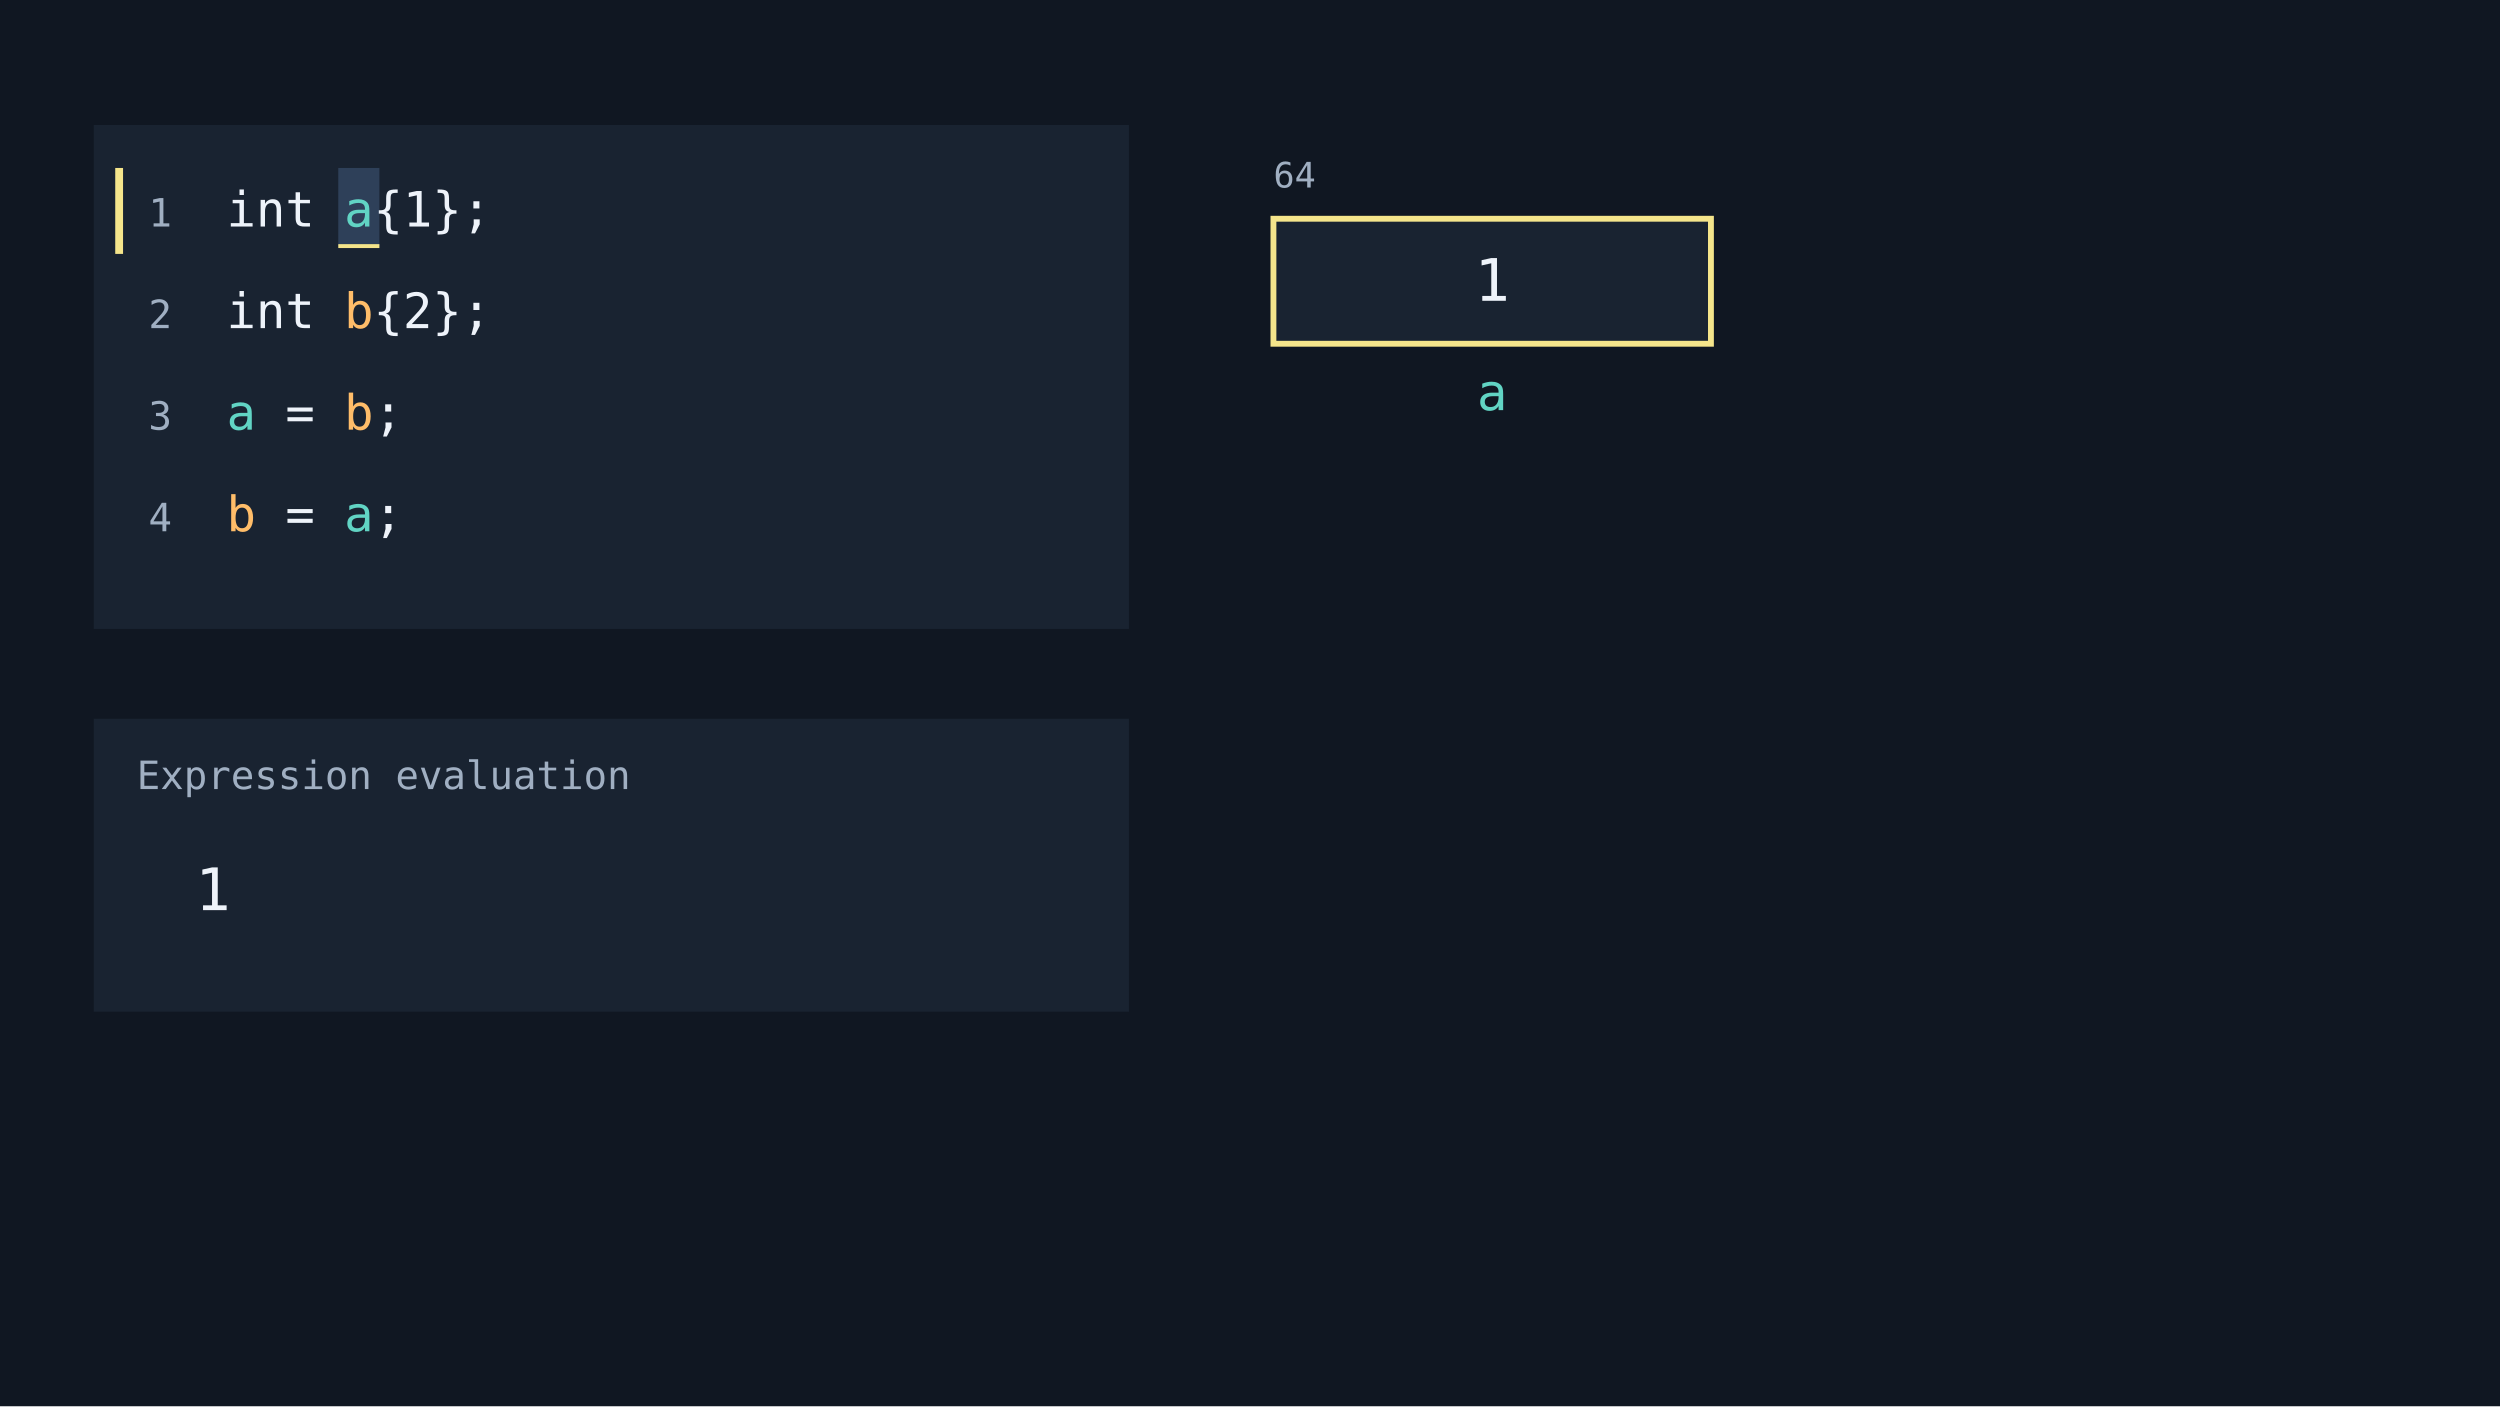
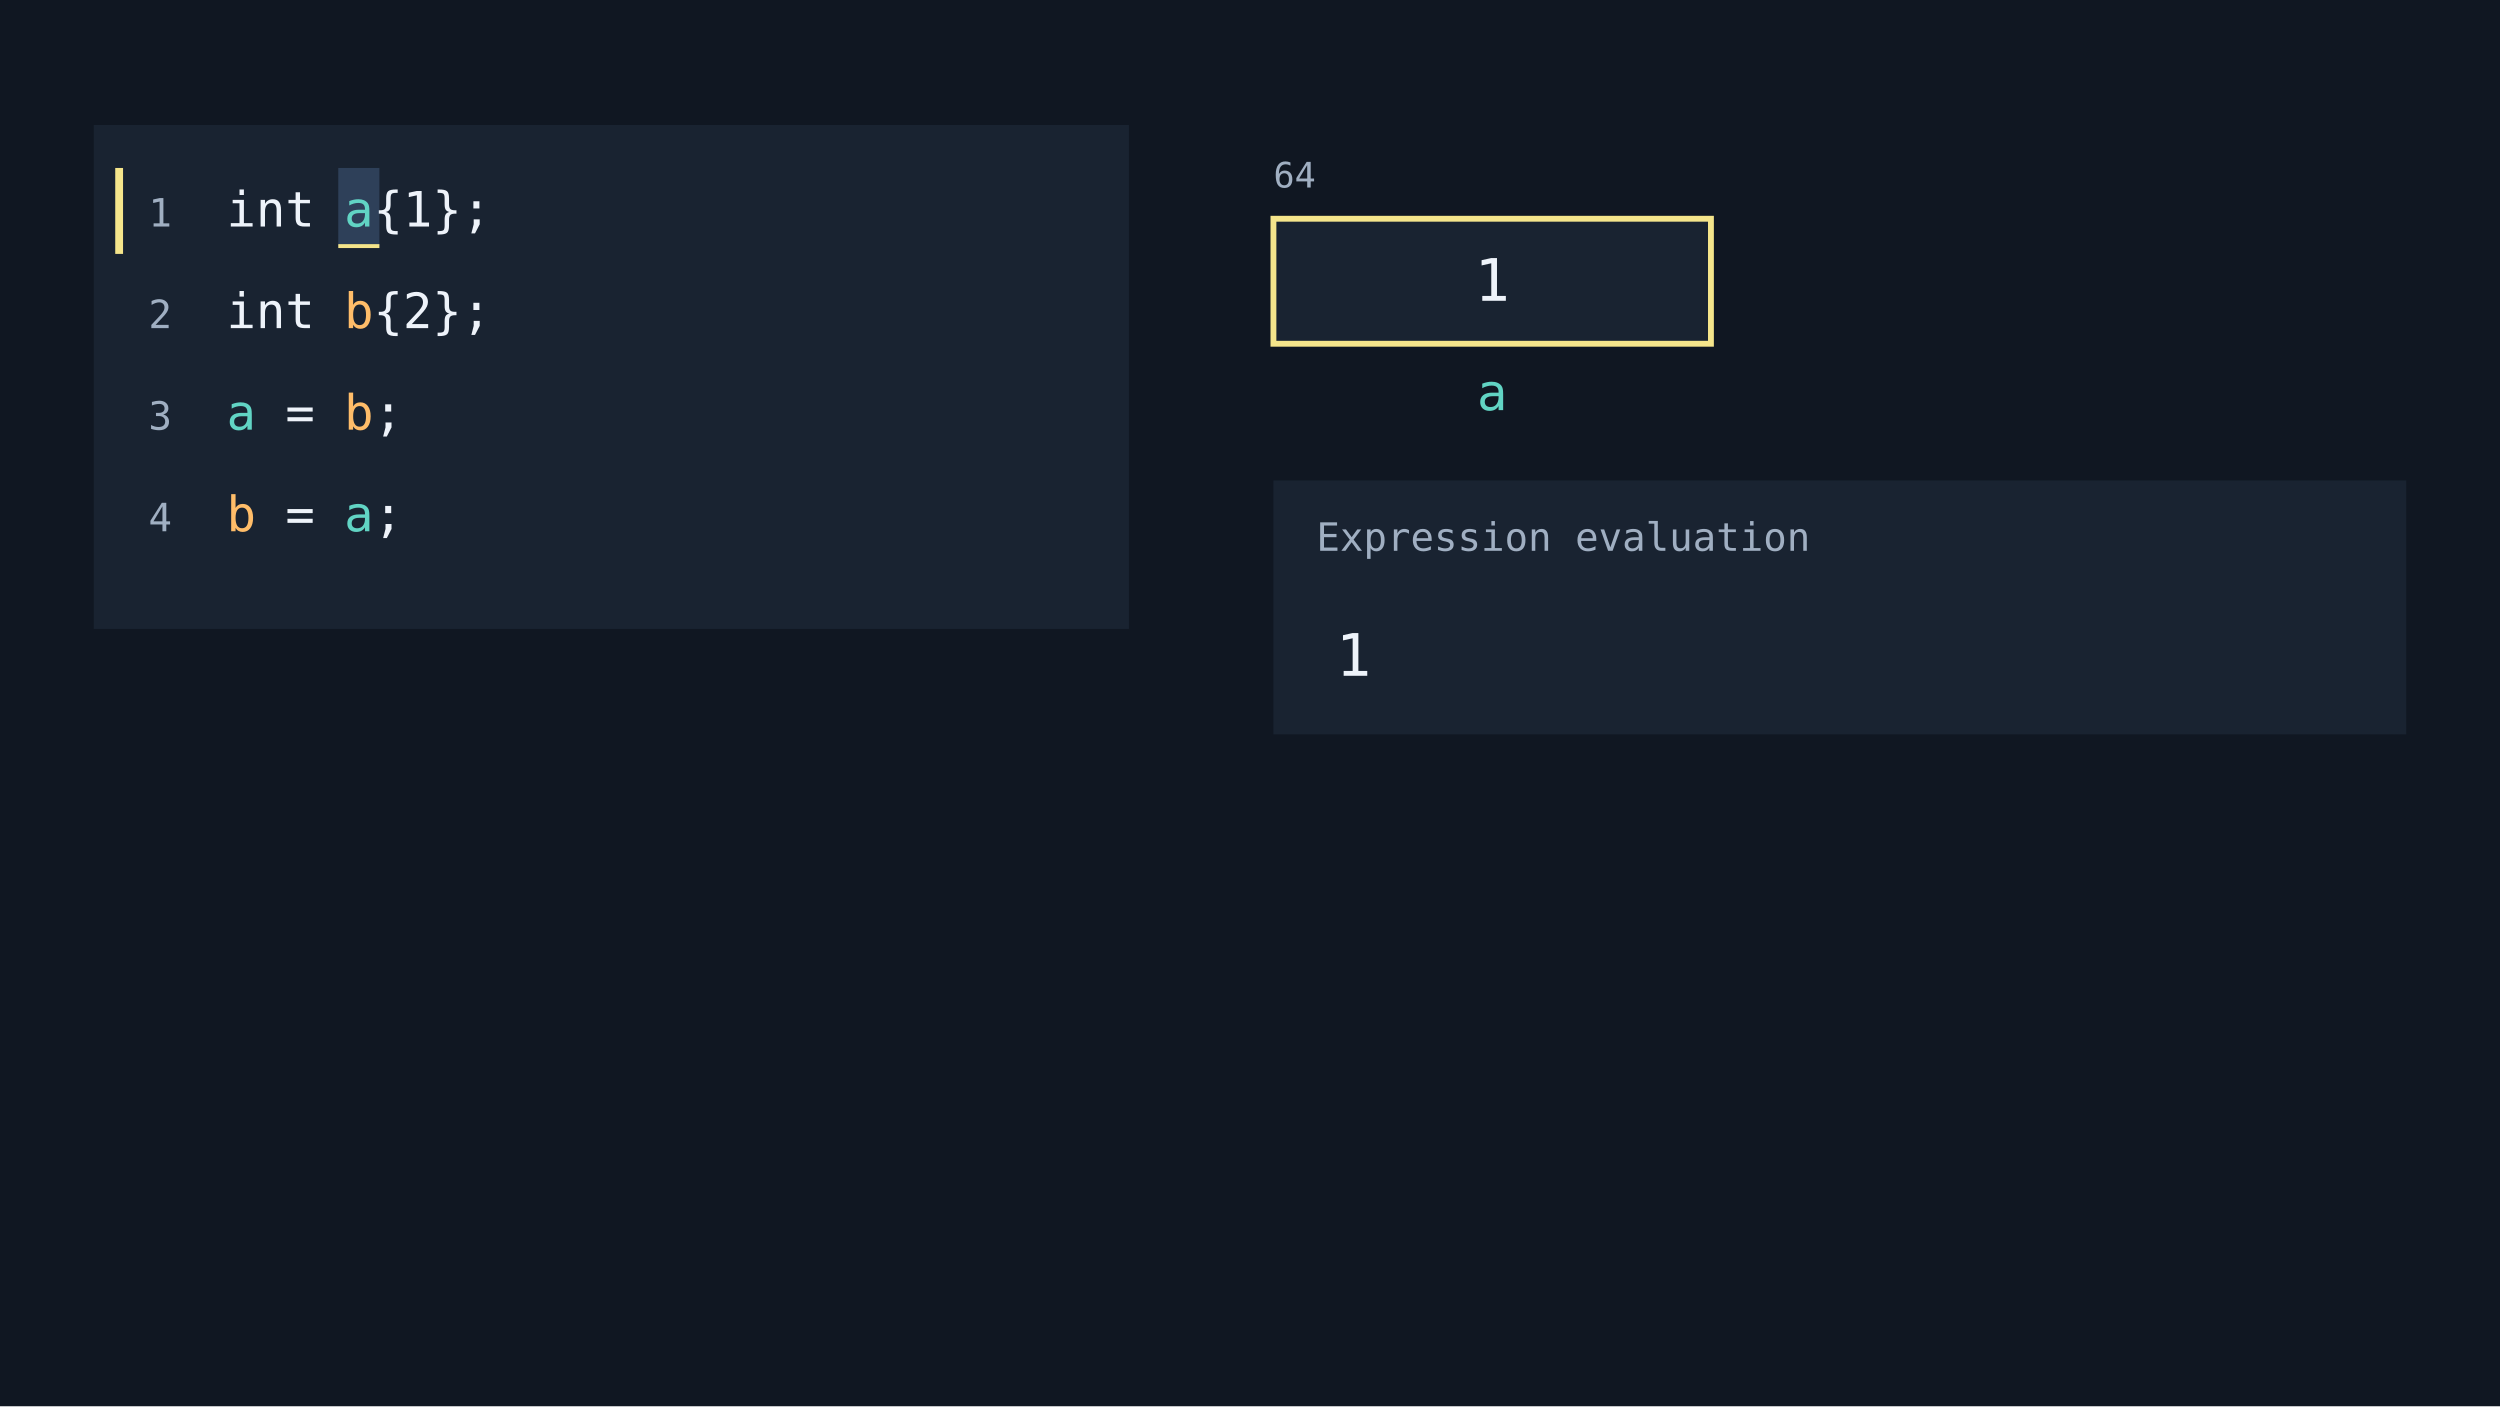
<svg xmlns="http://www.w3.org/2000/svg" viewBox="0 0 1280 720" width="1280" height="720" role="img">
  <rect x="0" y="0" width="1280" height="720" fill="#101722" stroke="none" stroke-width="1" />
  <rect x="48" y="64" width="530" height="258" fill="#192331" stroke="none" stroke-width="1" />
-   <rect x="48" y="368" width="530" height="150" fill="#192331" stroke="none" stroke-width="1" />
-   <text x="70" y="404" font-family="DejaVu Sans Mono,monospace" font-size="20" fill="#a0afc2" xml:space="preserve">Expression evaluation</text>
-   <text x="100" y="466" font-family="DejaVu Sans Mono,monospace" font-size="30" fill="#eef3fa" xml:space="preserve">1</text>
+   <rect x="652" y="246" width="580" height="130" fill="#192331" stroke="none" stroke-width="1" />
+   <text x="674" y="282" font-family="DejaVu Sans Mono,monospace" font-size="20" fill="#a0afc2" xml:space="preserve">Expression evaluation</text>
+   <text x="684" y="346" font-family="DejaVu Sans Mono,monospace" font-size="30" fill="#eef3fa" xml:space="preserve">1</text>
  <rect x="59" y="86" width="4" height="44" fill="#f5e58b" stroke="none" stroke-width="1" />
  <rect x="173.2" y="86" width="21.05" height="40" fill="#2e4059" stroke="none" stroke-width="1" />
  <line x1="173.2" y1="126" x2="194.25" y2="126" stroke="#f5e58b" stroke-width="2" />
  <text x="76" y="116" font-family="DejaVu Sans Mono,monospace" font-size="20" fill="#a0afc2" xml:space="preserve">1</text>
  <text x="116.0" y="116" font-family="DejaVu Sans Mono,monospace" font-size="25" fill="#eef3fa" xml:space="preserve">int</text>
  <text x="161.15" y="116" font-family="DejaVu Sans Mono,monospace" font-size="25" fill="#eef3fa" xml:space="preserve"> </text>
  <text x="176.2" y="116" font-family="DejaVu Sans Mono,monospace" font-size="25" fill="#61d4c4" xml:space="preserve">a</text>
  <text x="191.25" y="116" font-family="DejaVu Sans Mono,monospace" font-size="25" fill="#eef3fa" xml:space="preserve">{1};</text>
  <text x="76" y="168" font-family="DejaVu Sans Mono,monospace" font-size="20" fill="#a0afc2" xml:space="preserve">2</text>
  <text x="116.0" y="168" font-family="DejaVu Sans Mono,monospace" font-size="25" fill="#eef3fa" xml:space="preserve">int</text>
  <text x="161.15" y="168" font-family="DejaVu Sans Mono,monospace" font-size="25" fill="#eef3fa" xml:space="preserve"> </text>
  <text x="176.2" y="168" font-family="DejaVu Sans Mono,monospace" font-size="25" fill="#ffbd69" xml:space="preserve">b</text>
  <text x="191.25" y="168" font-family="DejaVu Sans Mono,monospace" font-size="25" fill="#eef3fa" xml:space="preserve">{2};</text>
  <text x="76" y="220" font-family="DejaVu Sans Mono,monospace" font-size="20" fill="#a0afc2" xml:space="preserve">3</text>
  <text x="116.0" y="220" font-family="DejaVu Sans Mono,monospace" font-size="25" fill="#61d4c4" xml:space="preserve">a</text>
  <text x="131.05" y="220" font-family="DejaVu Sans Mono,monospace" font-size="25" fill="#eef3fa" xml:space="preserve"> = </text>
  <text x="176.2" y="220" font-family="DejaVu Sans Mono,monospace" font-size="25" fill="#ffbd69" xml:space="preserve">b</text>
  <text x="191.25" y="220" font-family="DejaVu Sans Mono,monospace" font-size="25" fill="#eef3fa" xml:space="preserve">;</text>
  <text x="76" y="272" font-family="DejaVu Sans Mono,monospace" font-size="20" fill="#a0afc2" xml:space="preserve">4</text>
  <text x="116.0" y="272" font-family="DejaVu Sans Mono,monospace" font-size="25" fill="#ffbd69" xml:space="preserve">b</text>
  <text x="131.05" y="272" font-family="DejaVu Sans Mono,monospace" font-size="25" fill="#eef3fa" xml:space="preserve"> = </text>
  <text x="176.2" y="272" font-family="DejaVu Sans Mono,monospace" font-size="25" fill="#61d4c4" xml:space="preserve">a</text>
  <text x="191.25" y="272" font-family="DejaVu Sans Mono,monospace" font-size="25" fill="#eef3fa" xml:space="preserve">;</text>
  <text x="652" y="96" font-family="DejaVu Sans Mono,monospace" font-size="18" fill="#a0afc2" xml:space="preserve">64</text>
  <text x="756.174" y="210" font-family="DejaVu Sans Mono,monospace" font-size="26" fill="#61d4c4" xml:space="preserve">a</text>
  <rect x="652" y="112" width="224.0" height="64" fill="#192331" stroke="#f5e58b" stroke-width="3" />
  <text x="754.97" y="154" font-family="DejaVu Sans Mono,monospace" font-size="30" fill="#eef3fa" xml:space="preserve">1</text>
</svg>
